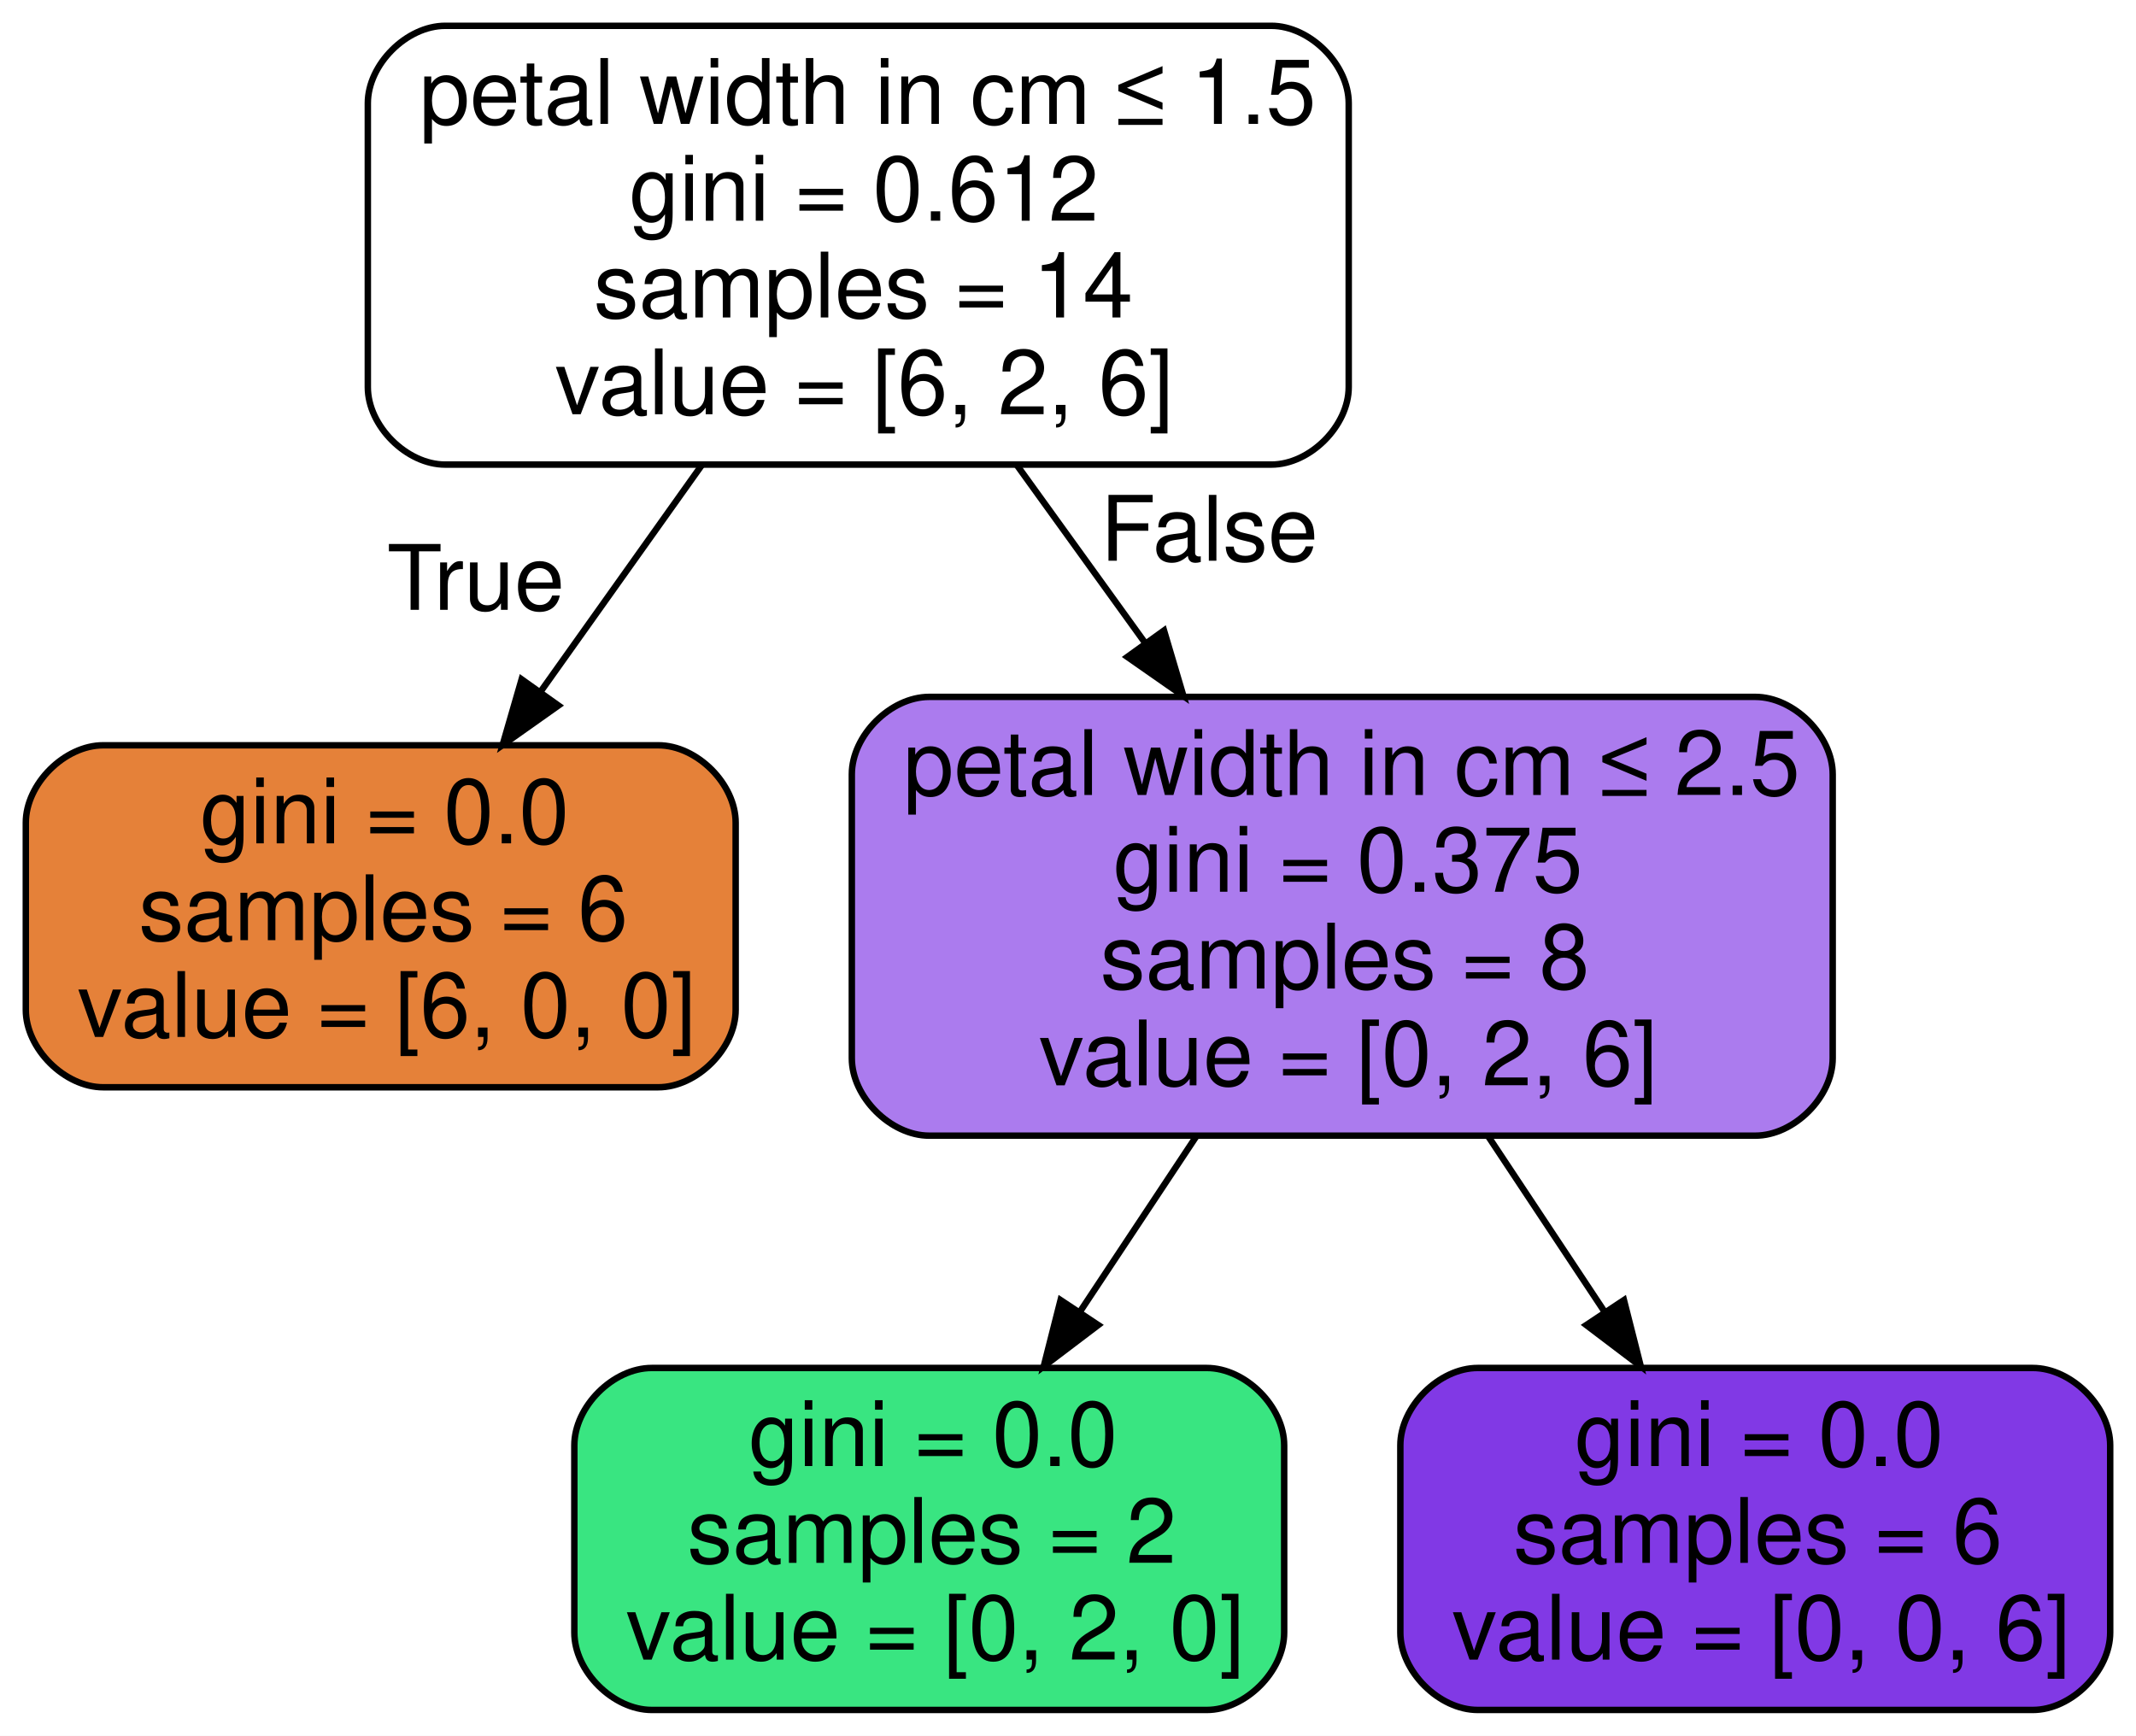
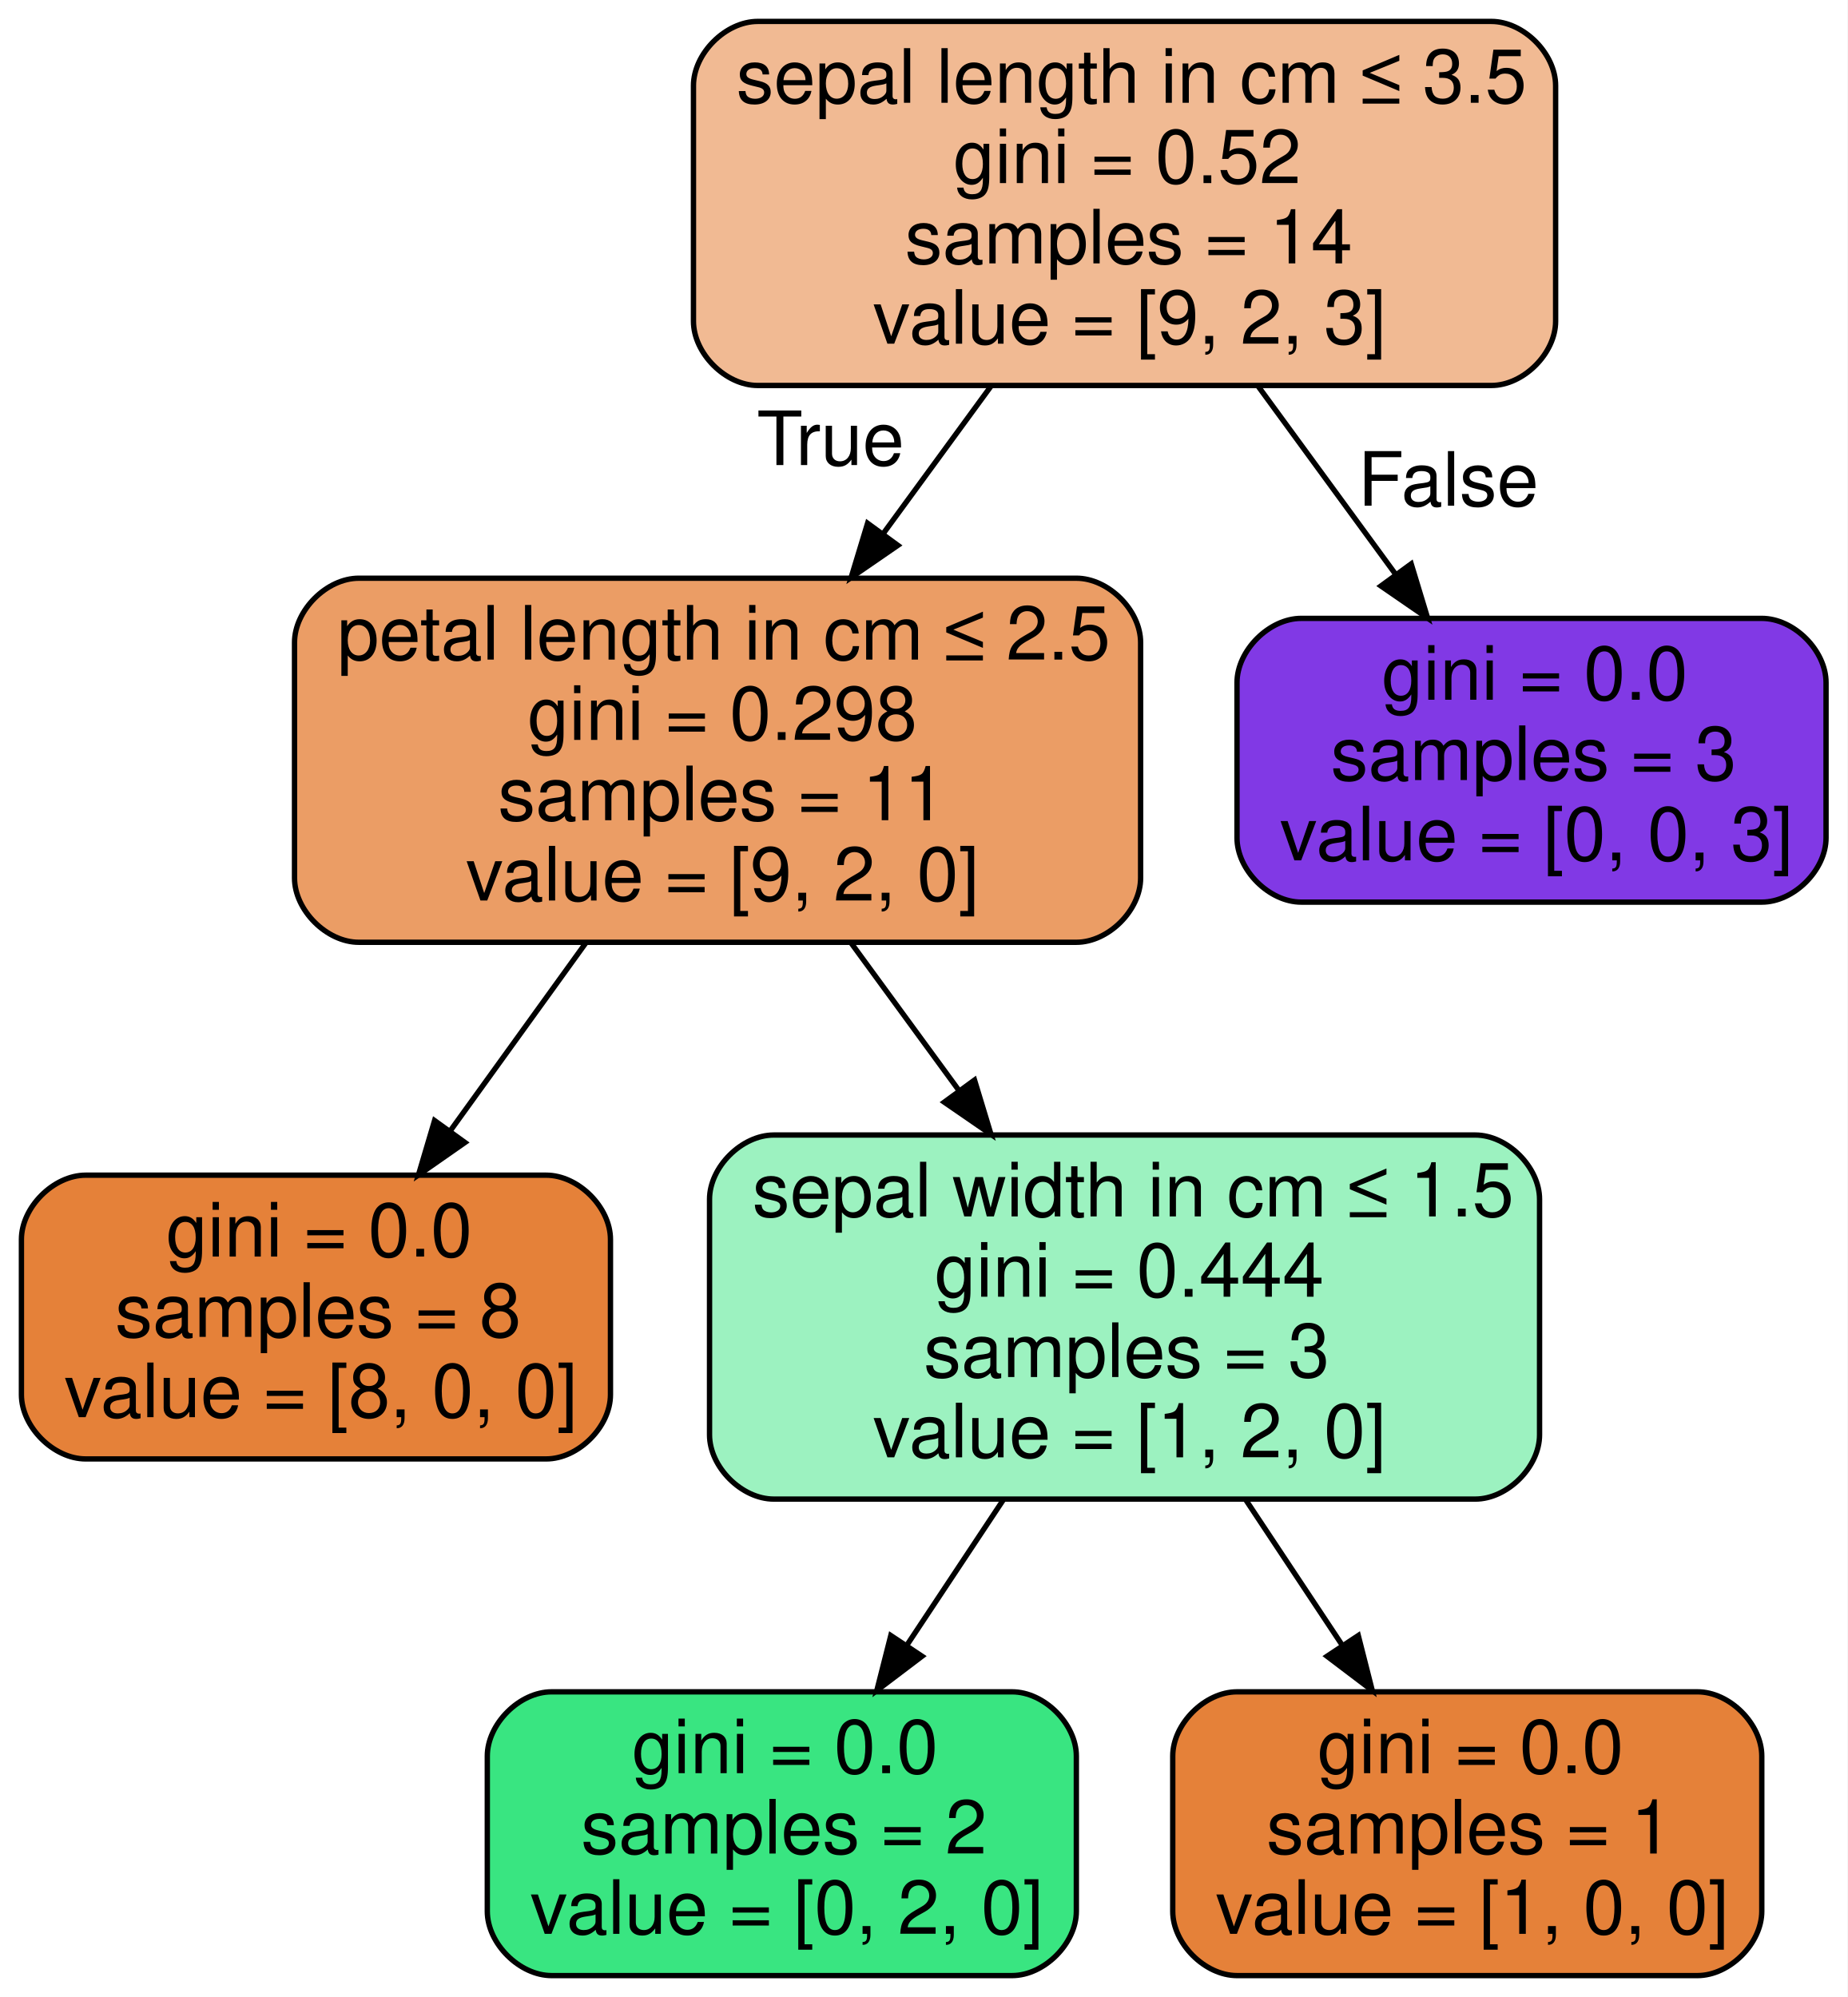
- <svg xmlns="http://www.w3.org/2000/svg" width="331pt" height="269pt" viewBox="0.00 0.00 331.00 269.00">
-   <g id="graph0" class="graph" transform="scale(1 1) rotate(0) translate(4 265)">
-     <polygon fill="#ffffff" stroke="transparent" points="-4,4 -4,-265 327,-265 327,4 -4,4" />
+ <svg xmlns="http://www.w3.org/2000/svg" width="345pt" height="373pt" viewBox="0.00 0.00 345.00 373.00">
+   <g id="graph0" class="graph" transform="scale(1 1) rotate(0) translate(4 369)">
+     <polygon fill="#ffffff" stroke="transparent" points="-4,4 -4,-369 341,-369 341,4 -4,4" />
    <g id="node1" class="node">
-       <path fill="#ffffff" stroke="#000000" d="M193,-261C193,-261 65,-261 65,-261 59,-261 53,-255 53,-249 53,-249 53,-205 53,-205 53,-199 59,-193 65,-193 65,-193 193,-193 193,-193 199,-193 205,-199 205,-205 205,-205 205,-249 205,-249 205,-255 199,-261 193,-261" />
-       <text text-anchor="start" x="61" y="-245.8" font-family="Helvetica,sans-Serif" font-size="14.00" fill="#000000">petal width in cm ≤ 1.5</text>
-       <text text-anchor="start" x="93.5" y="-230.8" font-family="Helvetica,sans-Serif" font-size="14.00" fill="#000000">gini = 0.612</text>
-       <text text-anchor="start" x="88" y="-215.8" font-family="Helvetica,sans-Serif" font-size="14.00" fill="#000000">samples = 14</text>
-       <text text-anchor="start" x="82" y="-200.8" font-family="Helvetica,sans-Serif" font-size="14.00" fill="#000000">value = [6, 2, 6]</text>
+       <path fill="#f1ba93" stroke="#000000" d="M274.5,-365C274.5,-365 137.5,-365 137.5,-365 131.5,-365 125.5,-359 125.5,-353 125.5,-353 125.5,-309 125.5,-309 125.5,-303 131.5,-297 137.5,-297 137.5,-297 274.5,-297 274.5,-297 280.5,-297 286.5,-303 286.5,-309 286.5,-309 286.5,-353 286.5,-353 286.5,-359 280.5,-365 274.5,-365" />
+       <text text-anchor="start" x="133.5" y="-349.8" font-family="Helvetica,sans-Serif" font-size="14.00" fill="#000000">sepal length in cm ≤ 3.5</text>
+       <text text-anchor="start" x="174" y="-334.8" font-family="Helvetica,sans-Serif" font-size="14.00" fill="#000000">gini = 0.52</text>
+       <text text-anchor="start" x="165" y="-319.8" font-family="Helvetica,sans-Serif" font-size="14.00" fill="#000000">samples = 14</text>
+       <text text-anchor="start" x="159" y="-304.8" font-family="Helvetica,sans-Serif" font-size="14.00" fill="#000000">value = [9, 2, 3]</text>
    </g>
    <g id="node2" class="node">
+       <path fill="#eb9d65" stroke="#000000" d="M197,-261C197,-261 63,-261 63,-261 57,-261 51,-255 51,-249 51,-249 51,-205 51,-205 51,-199 57,-193 63,-193 63,-193 197,-193 197,-193 203,-193 209,-199 209,-205 209,-205 209,-249 209,-249 209,-255 203,-261 197,-261" />
+       <text text-anchor="start" x="59" y="-245.8" font-family="Helvetica,sans-Serif" font-size="14.00" fill="#000000">petal length in cm ≤ 2.5</text>
+       <text text-anchor="start" x="94.5" y="-230.8" font-family="Helvetica,sans-Serif" font-size="14.00" fill="#000000">gini = 0.298</text>
+       <text text-anchor="start" x="89" y="-215.8" font-family="Helvetica,sans-Serif" font-size="14.00" fill="#000000">samples = 11</text>
+       <text text-anchor="start" x="83" y="-200.8" font-family="Helvetica,sans-Serif" font-size="14.00" fill="#000000">value = [9, 2, 0]</text>
+     </g>
+     <g id="edge1" class="edge">
+       <path fill="none" stroke="#000000" d="M181.115,-296.947C174.685,-288.147 167.684,-278.567 160.984,-269.399" />
+       <polygon fill="#000000" stroke="#000000" points="163.667,-267.139 154.941,-261.13 158.016,-271.269 163.667,-267.139" />
+       <text text-anchor="middle" x="151.099" y="-282.133" font-family="Helvetica,sans-Serif" font-size="14.00" fill="#000000">True</text>
+     </g>
+     <g id="node7" class="node">
+       <path fill="#8139e5" stroke="#000000" d="M325,-253.5C325,-253.5 239,-253.5 239,-253.5 233,-253.5 227,-247.5 227,-241.5 227,-241.5 227,-212.5 227,-212.5 227,-206.5 233,-200.5 239,-200.5 239,-200.5 325,-200.5 325,-200.5 331,-200.5 337,-206.5 337,-212.5 337,-212.5 337,-241.5 337,-241.5 337,-247.5 331,-253.5 325,-253.5" />
+       <text text-anchor="start" x="254" y="-238.3" font-family="Helvetica,sans-Serif" font-size="14.00" fill="#000000">gini = 0.0</text>
+       <text text-anchor="start" x="244.5" y="-223.3" font-family="Helvetica,sans-Serif" font-size="14.00" fill="#000000">samples = 3</text>
+       <text text-anchor="start" x="235" y="-208.3" font-family="Helvetica,sans-Serif" font-size="14.00" fill="#000000">value = [0, 0, 3]</text>
+     </g>
+     <g id="edge6" class="edge">
+       <path fill="none" stroke="#000000" d="M230.885,-296.947C239.096,-285.711 248.237,-273.202 256.493,-261.904" />
+       <polygon fill="#000000" stroke="#000000" points="259.529,-263.681 262.604,-253.542 253.878,-259.551 259.529,-263.681" />
+       <text text-anchor="middle" x="266.447" y="-274.545" font-family="Helvetica,sans-Serif" font-size="14.00" fill="#000000">False</text>
+     </g>
+     <g id="node3" class="node">
      <path fill="#e58139" stroke="#000000" d="M98,-149.5C98,-149.5 12,-149.5 12,-149.5 6,-149.5 0,-143.5 0,-137.5 0,-137.5 0,-108.5 0,-108.5 0,-102.5 6,-96.5 12,-96.5 12,-96.5 98,-96.5 98,-96.5 104,-96.5 110,-102.5 110,-108.5 110,-108.5 110,-137.5 110,-137.5 110,-143.5 104,-149.5 98,-149.5" />
      <text text-anchor="start" x="27" y="-134.3" font-family="Helvetica,sans-Serif" font-size="14.00" fill="#000000">gini = 0.0</text>
-       <text text-anchor="start" x="17.5" y="-119.3" font-family="Helvetica,sans-Serif" font-size="14.00" fill="#000000">samples = 6</text>
-       <text text-anchor="start" x="8" y="-104.3" font-family="Helvetica,sans-Serif" font-size="14.00" fill="#000000">value = [6, 0, 0]</text>
-     </g>
-     <g id="edge1" class="edge">
-       <path fill="none" stroke="#000000" d="M104.77,-192.946C96.775,-181.711 87.875,-169.202 79.836,-157.904" />
-       <polygon fill="#000000" stroke="#000000" points="82.535,-155.661 73.886,-149.542 76.832,-159.719 82.535,-155.661" />
-       <text text-anchor="middle" x="69.731" y="-170.494" font-family="Helvetica,sans-Serif" font-size="14.00" fill="#000000">True</text>
-     </g>
-     <g id="node3" class="node">
-       <path fill="#ab7bee" stroke="#000000" d="M268,-157C268,-157 140,-157 140,-157 134,-157 128,-151 128,-145 128,-145 128,-101 128,-101 128,-95 134,-89 140,-89 140,-89 268,-89 268,-89 274,-89 280,-95 280,-101 280,-101 280,-145 280,-145 280,-151 274,-157 268,-157" />
-       <text text-anchor="start" x="136" y="-141.8" font-family="Helvetica,sans-Serif" font-size="14.00" fill="#000000">petal width in cm ≤ 2.5</text>
-       <text text-anchor="start" x="168.5" y="-126.8" font-family="Helvetica,sans-Serif" font-size="14.00" fill="#000000">gini = 0.375</text>
-       <text text-anchor="start" x="166.5" y="-111.8" font-family="Helvetica,sans-Serif" font-size="14.00" fill="#000000">samples = 8</text>
-       <text text-anchor="start" x="157" y="-96.8" font-family="Helvetica,sans-Serif" font-size="14.00" fill="#000000">value = [0, 2, 6]</text>
+       <text text-anchor="start" x="17.5" y="-119.3" font-family="Helvetica,sans-Serif" font-size="14.00" fill="#000000">samples = 8</text>
+       <text text-anchor="start" x="8" y="-104.3" font-family="Helvetica,sans-Serif" font-size="14.00" fill="#000000">value = [8, 0, 0]</text>
    </g>
    <g id="edge2" class="edge">
-       <path fill="none" stroke="#000000" d="M153.558,-192.946C159.903,-184.148 166.812,-174.567 173.424,-165.399" />
-       <polygon fill="#000000" stroke="#000000" points="176.377,-167.288 179.387,-157.13 170.699,-163.194 176.377,-167.288" />
-       <text text-anchor="middle" x="183.385" y="-178.108" font-family="Helvetica,sans-Serif" font-size="14.00" fill="#000000">False</text>
+       <path fill="none" stroke="#000000" d="M105.442,-192.946C97.34,-181.711 88.319,-169.202 80.171,-157.904" />
+       <polygon fill="#000000" stroke="#000000" points="82.829,-155.606 74.141,-149.542 77.151,-159.7 82.829,-155.606" />
    </g>
    <g id="node4" class="node">
-       <path fill="#39e581" stroke="#000000" d="M183,-53C183,-53 97,-53 97,-53 91,-53 85,-47 85,-41 85,-41 85,-12 85,-12 85,-6 91,0 97,0 97,0 183,0 183,0 189,0 195,-6 195,-12 195,-12 195,-41 195,-41 195,-47 189,-53 183,-53" />
-       <text text-anchor="start" x="112" y="-37.8" font-family="Helvetica,sans-Serif" font-size="14.00" fill="#000000">gini = 0.0</text>
-       <text text-anchor="start" x="102.5" y="-22.8" font-family="Helvetica,sans-Serif" font-size="14.00" fill="#000000">samples = 2</text>
-       <text text-anchor="start" x="93" y="-7.8" font-family="Helvetica,sans-Serif" font-size="14.00" fill="#000000">value = [0, 2, 0]</text>
+       <path fill="#9cf2c0" stroke="#000000" d="M271.5,-157C271.5,-157 140.5,-157 140.5,-157 134.5,-157 128.5,-151 128.5,-145 128.5,-145 128.5,-101 128.5,-101 128.5,-95 134.5,-89 140.5,-89 140.5,-89 271.5,-89 271.5,-89 277.5,-89 283.5,-95 283.5,-101 283.5,-101 283.5,-145 283.5,-145 283.5,-151 277.5,-157 271.5,-157" />
+       <text text-anchor="start" x="136.5" y="-141.8" font-family="Helvetica,sans-Serif" font-size="14.00" fill="#000000">sepal width in cm ≤ 1.5</text>
+       <text text-anchor="start" x="170.5" y="-126.8" font-family="Helvetica,sans-Serif" font-size="14.00" fill="#000000">gini = 0.444</text>
+       <text text-anchor="start" x="168.5" y="-111.8" font-family="Helvetica,sans-Serif" font-size="14.00" fill="#000000">samples = 3</text>
+       <text text-anchor="start" x="159" y="-96.8" font-family="Helvetica,sans-Serif" font-size="14.00" fill="#000000">value = [1, 2, 0]</text>
    </g>
    <g id="edge3" class="edge">
-       <path fill="none" stroke="#000000" d="M181.436,-88.978C175.606,-80.187 169.317,-70.704 163.443,-61.848" />
-       <polygon fill="#000000" stroke="#000000" points="166.184,-59.648 157.74,-53.248 160.35,-63.517 166.184,-59.648" />
+       <path fill="none" stroke="#000000" d="M154.885,-192.946C161.315,-184.148 168.316,-174.567 175.016,-165.399" />
+       <polygon fill="#000000" stroke="#000000" points="177.984,-167.269 181.059,-157.13 172.333,-163.139 177.984,-167.269" />
    </g>
    <g id="node5" class="node">
-       <path fill="#8139e5" stroke="#000000" d="M311,-53C311,-53 225,-53 225,-53 219,-53 213,-47 213,-41 213,-41 213,-12 213,-12 213,-6 219,0 225,0 225,0 311,0 311,0 317,0 323,-6 323,-12 323,-12 323,-41 323,-41 323,-47 317,-53 311,-53" />
-       <text text-anchor="start" x="240" y="-37.8" font-family="Helvetica,sans-Serif" font-size="14.00" fill="#000000">gini = 0.0</text>
-       <text text-anchor="start" x="230.5" y="-22.8" font-family="Helvetica,sans-Serif" font-size="14.00" fill="#000000">samples = 6</text>
-       <text text-anchor="start" x="221" y="-7.8" font-family="Helvetica,sans-Serif" font-size="14.00" fill="#000000">value = [0, 0, 6]</text>
+       <path fill="#39e581" stroke="#000000" d="M185,-53C185,-53 99,-53 99,-53 93,-53 87,-47 87,-41 87,-41 87,-12 87,-12 87,-6 93,0 99,0 99,0 185,0 185,0 191,0 197,-6 197,-12 197,-12 197,-41 197,-41 197,-47 191,-53 185,-53" />
+       <text text-anchor="start" x="114" y="-37.8" font-family="Helvetica,sans-Serif" font-size="14.00" fill="#000000">gini = 0.0</text>
+       <text text-anchor="start" x="104.5" y="-22.8" font-family="Helvetica,sans-Serif" font-size="14.00" fill="#000000">samples = 2</text>
+       <text text-anchor="start" x="95" y="-7.8" font-family="Helvetica,sans-Serif" font-size="14.00" fill="#000000">value = [0, 2, 0]</text>
    </g>
    <g id="edge4" class="edge">
-       <path fill="none" stroke="#000000" d="M226.564,-88.978C232.394,-80.187 238.683,-70.704 244.557,-61.848" />
-       <polygon fill="#000000" stroke="#000000" points="247.65,-63.517 250.26,-53.248 241.816,-59.648 247.65,-63.517" />
+       <path fill="none" stroke="#000000" d="M183.436,-88.978C177.606,-80.187 171.317,-70.704 165.443,-61.848" />
+       <polygon fill="#000000" stroke="#000000" points="168.184,-59.648 159.74,-53.248 162.35,-63.517 168.184,-59.648" />
+     </g>
+     <g id="node6" class="node">
+       <path fill="#e58139" stroke="#000000" d="M313,-53C313,-53 227,-53 227,-53 221,-53 215,-47 215,-41 215,-41 215,-12 215,-12 215,-6 221,0 227,0 227,0 313,0 313,0 319,0 325,-6 325,-12 325,-12 325,-41 325,-41 325,-47 319,-53 313,-53" />
+       <text text-anchor="start" x="242" y="-37.8" font-family="Helvetica,sans-Serif" font-size="14.00" fill="#000000">gini = 0.0</text>
+       <text text-anchor="start" x="232.5" y="-22.8" font-family="Helvetica,sans-Serif" font-size="14.00" fill="#000000">samples = 1</text>
+       <text text-anchor="start" x="223" y="-7.8" font-family="Helvetica,sans-Serif" font-size="14.00" fill="#000000">value = [1, 0, 0]</text>
+     </g>
+     <g id="edge5" class="edge">
+       <path fill="none" stroke="#000000" d="M228.564,-88.978C234.394,-80.187 240.683,-70.704 246.557,-61.848" />
+       <polygon fill="#000000" stroke="#000000" points="249.65,-63.517 252.26,-53.248 243.816,-59.648 249.65,-63.517" />
    </g>
  </g>
</svg>
